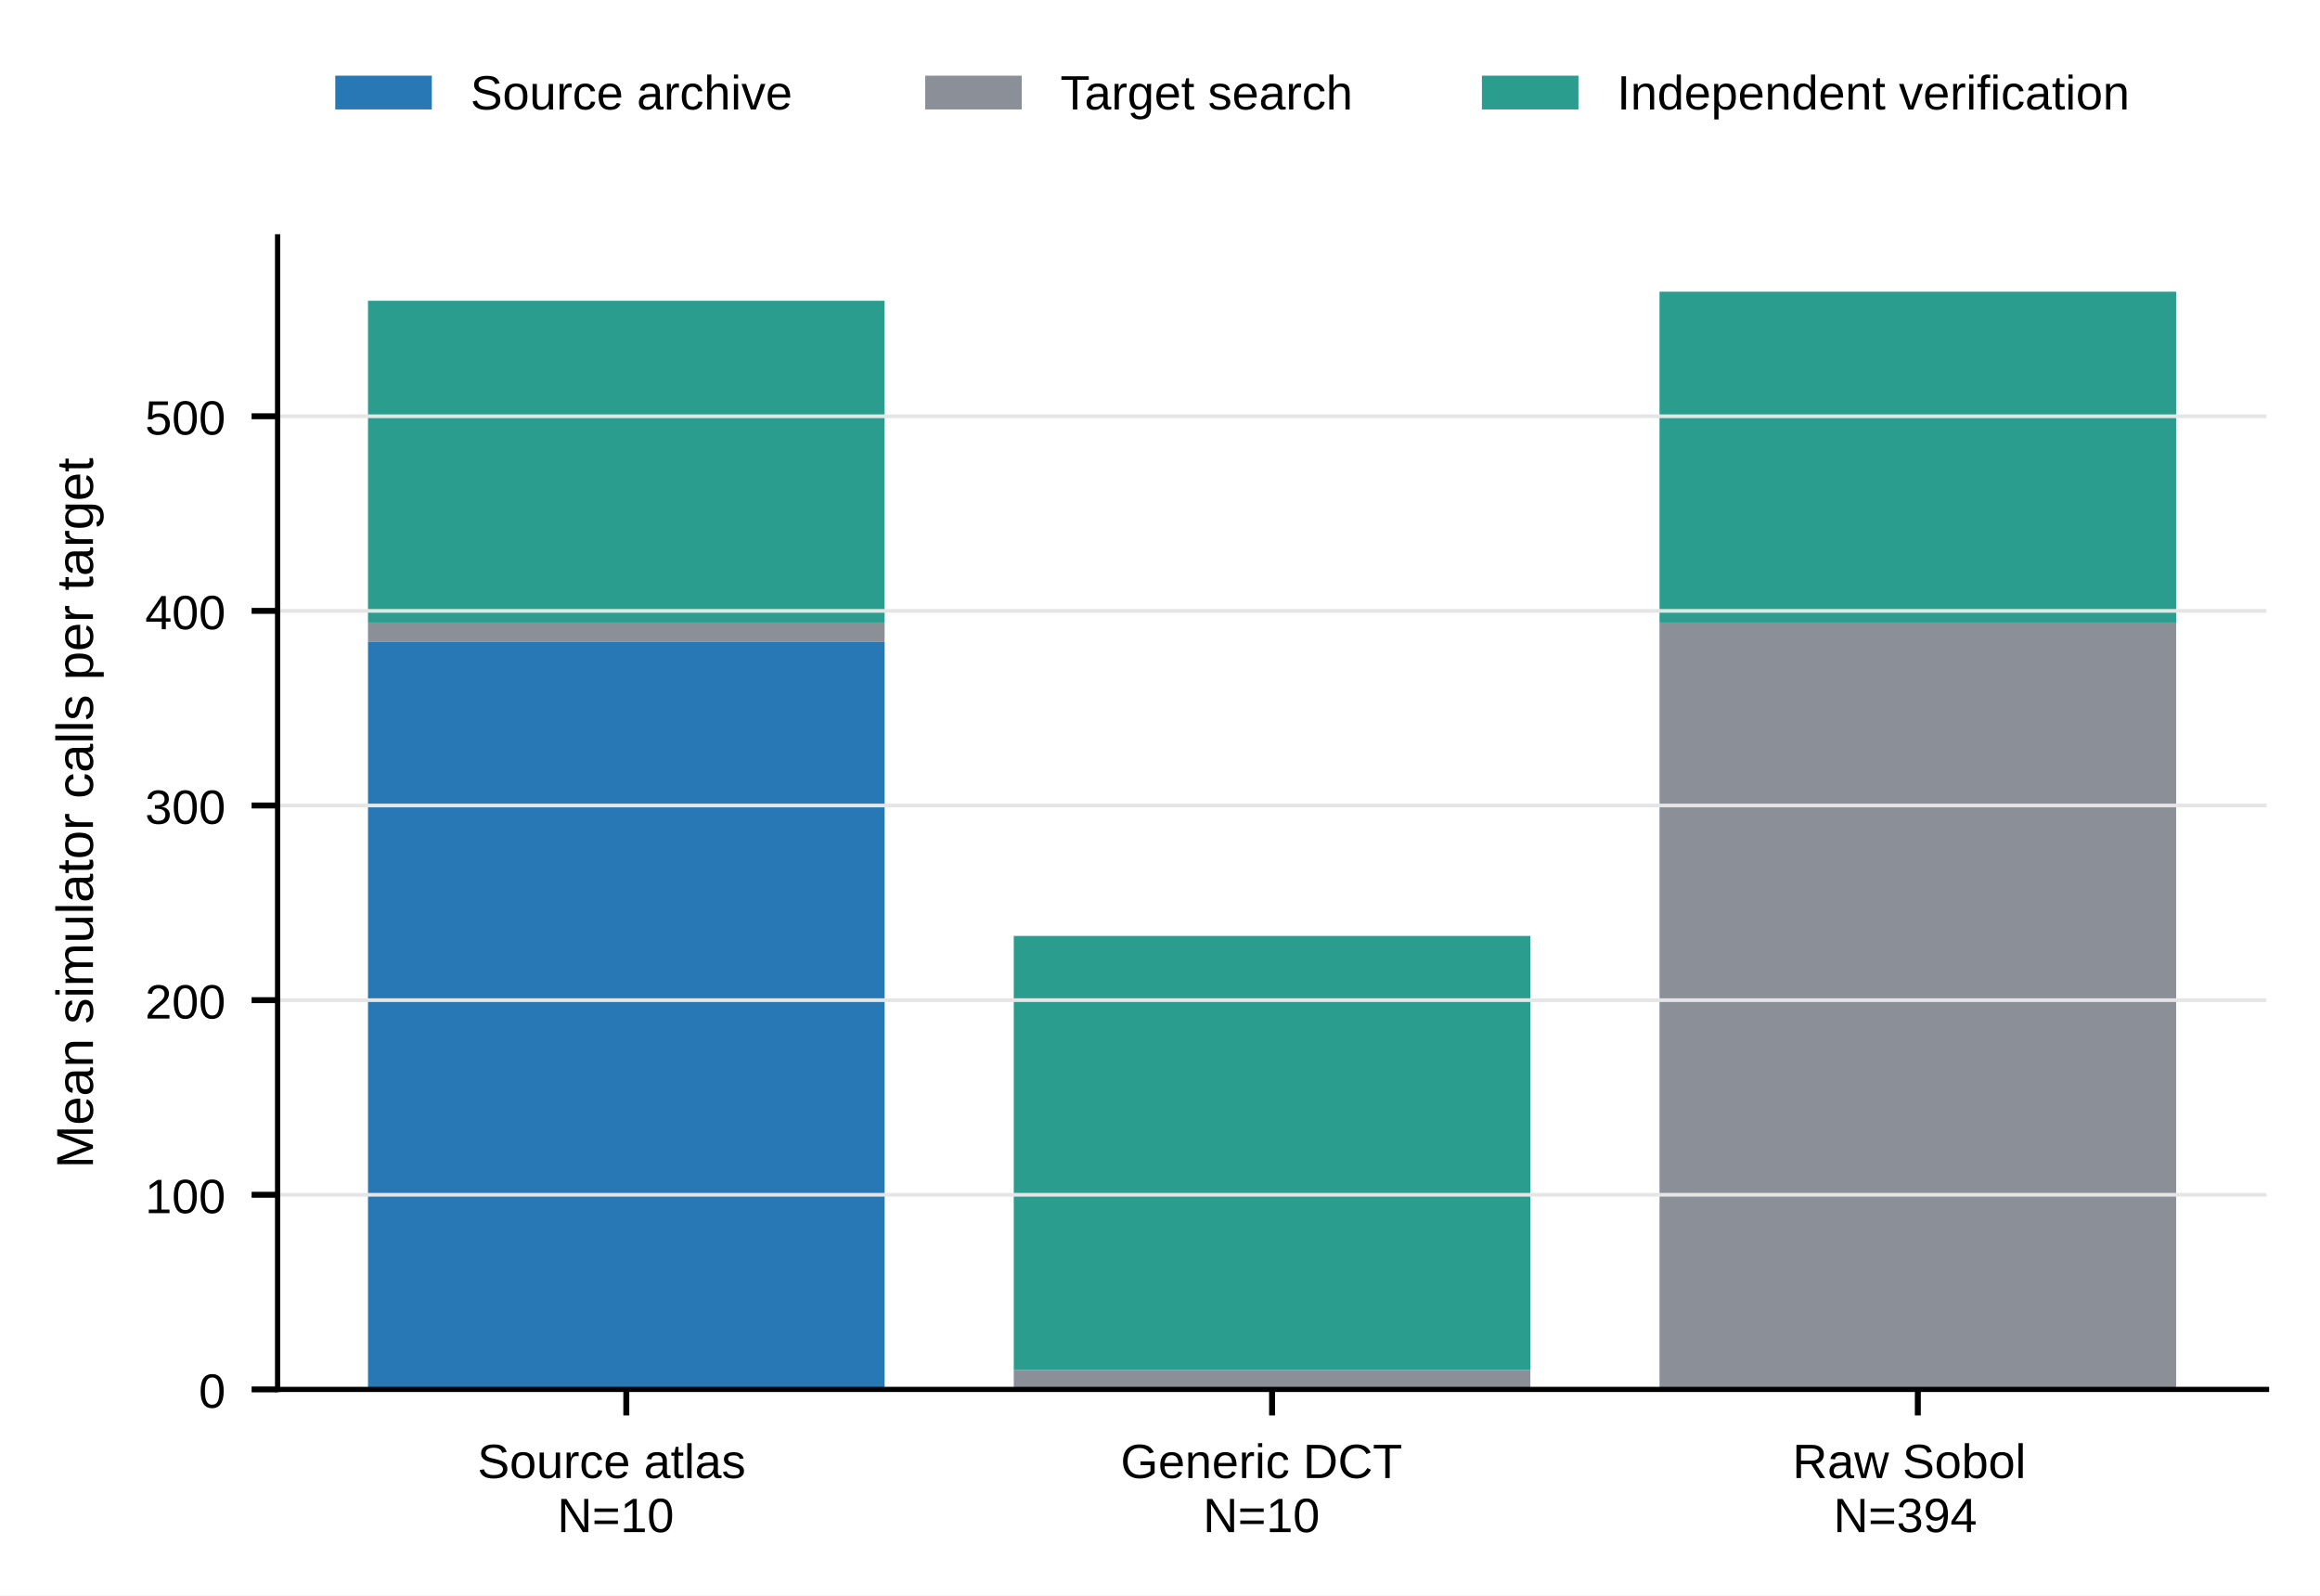
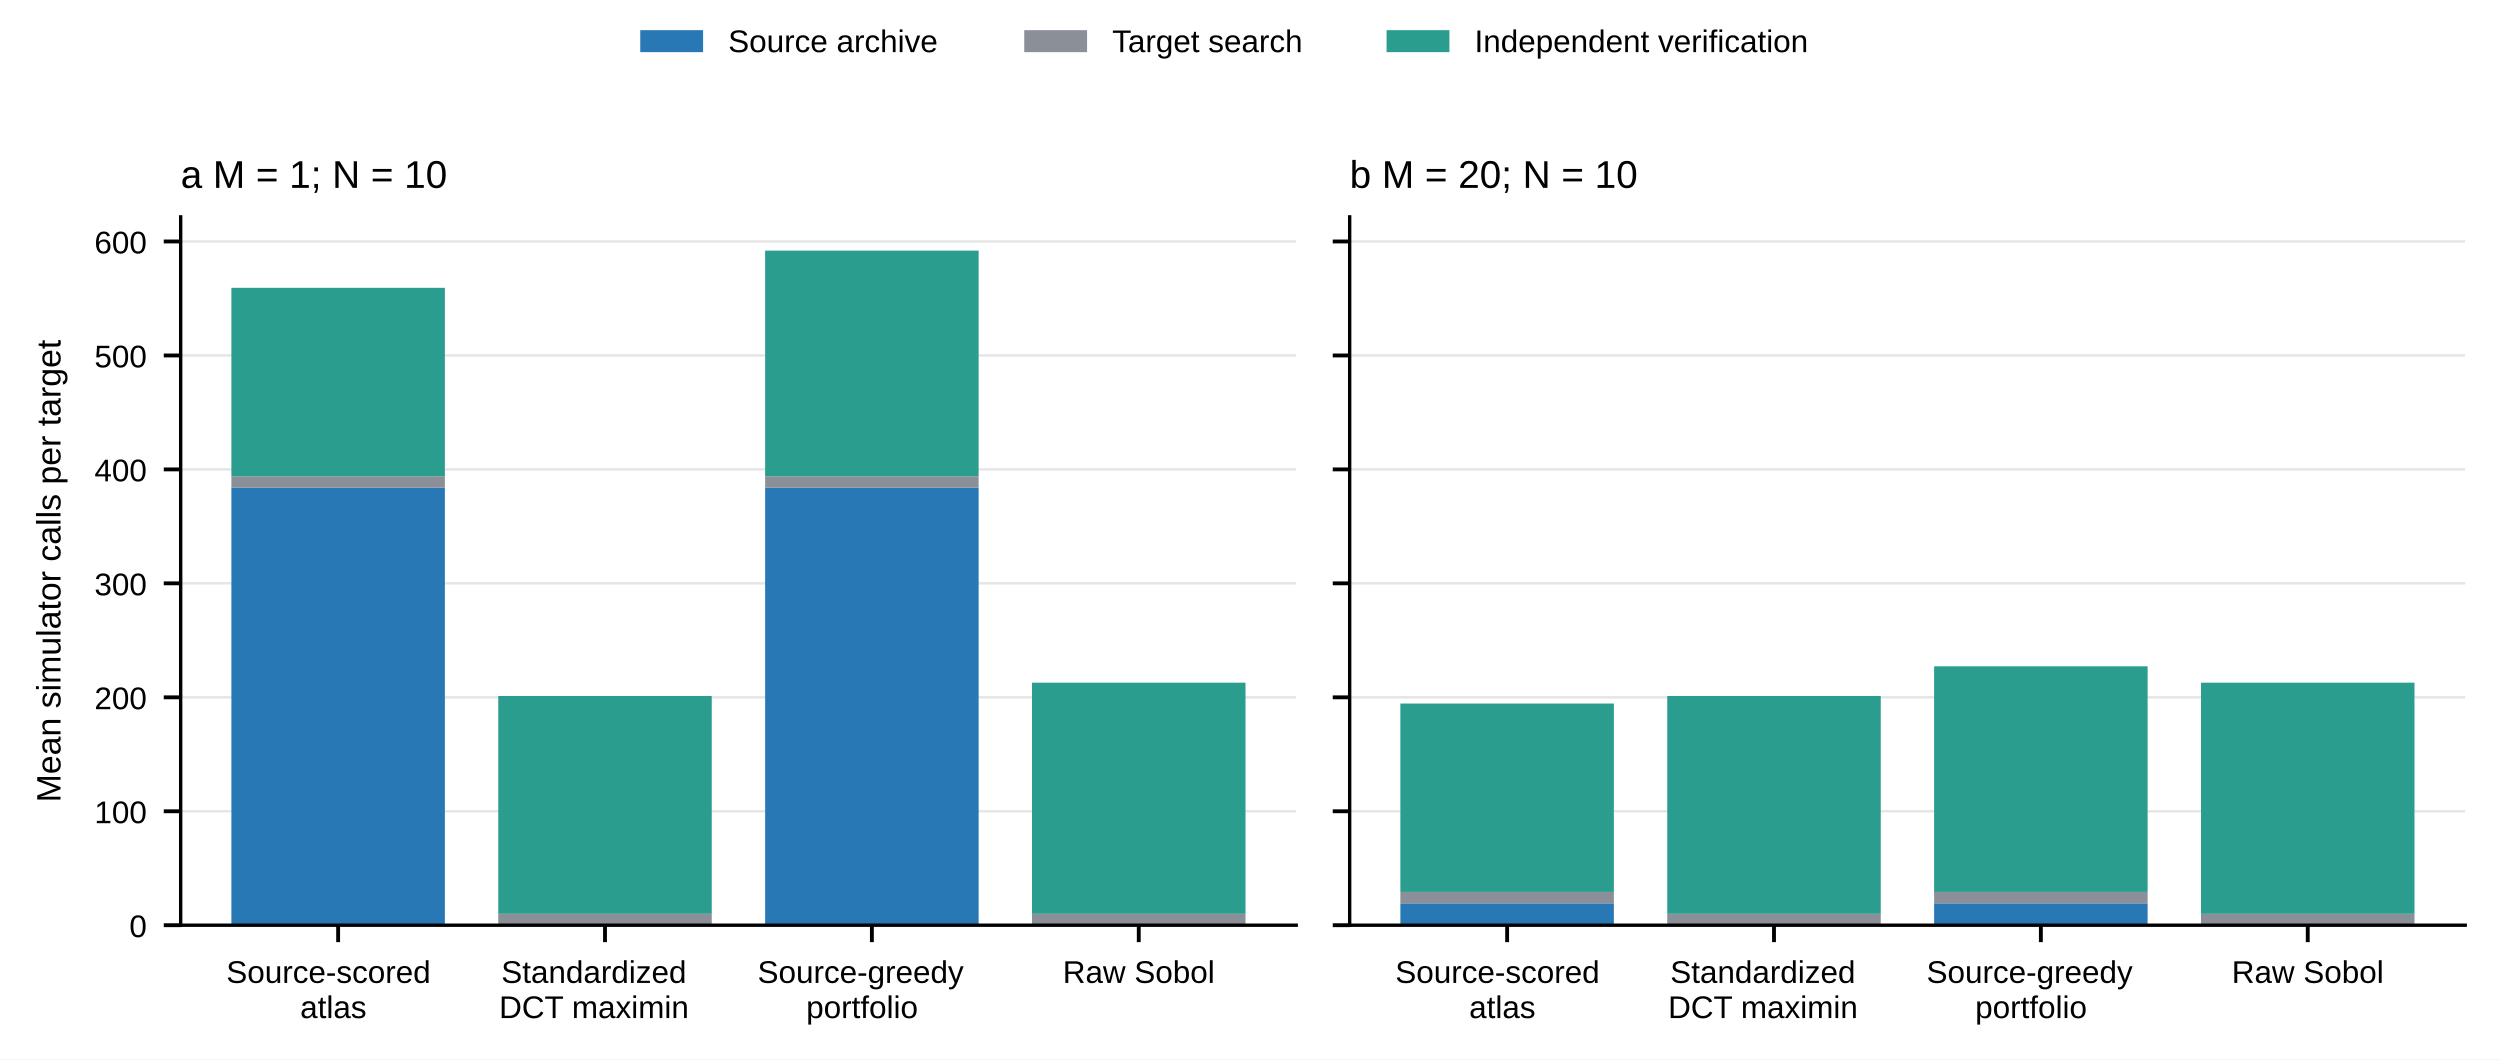
- <svg xmlns="http://www.w3.org/2000/svg" xmlns:xlink="http://www.w3.org/1999/xlink" width="312.422pt" height="214.893pt" viewBox="0 0 312.422 214.893" version="1.1">
+ <svg xmlns="http://www.w3.org/2000/svg" xmlns:xlink="http://www.w3.org/1999/xlink" width="517.242pt" height="219.191pt" viewBox="0 0 517.242 219.191" version="1.1">
  <defs>
    <style type="text/css">*{stroke-linejoin: round; stroke-linecap: butt}</style>
  </defs>
  <g id="figure_1">
    <g id="patch_1">
-       <path d="M 0 214.893 L 312.422 214.893 L 312.422 0 L 0 0 z " style="fill: #ffffff" />
+       <path d="M 0 219.191 L 517.242 219.191 L 517.242 -0 L 0 -0 z " style="fill: #ffffff" />
    </g>
    <g id="axes_1">
      <g id="patch_2">
-         <path d="M 37.382 187.124 L 305.222 187.124 L 305.222 31.892 L 37.382 31.892 z " style="fill: #ffffff" />
-       </g>
-       <g id="patch_3">
-         <path d="M 49.556 187.124 L 119.125 187.124 L 119.125 86.467 L 49.556 86.467 z " clip-path="url(#p972b5b06fc)" style="fill: #2878b5" />
-       </g>
-       <g id="patch_4">
-         <path d="M 136.517 187.124 L 206.086 187.124 L 206.086 187.124 L 136.517 187.124 z " clip-path="url(#p972b5b06fc)" style="fill: #2878b5" />
-       </g>
-       <g id="patch_5">
-         <path d="M 223.478 187.124 L 293.047 187.124 L 293.047 187.124 L 223.478 187.124 z " clip-path="url(#p972b5b06fc)" style="fill: #2878b5" />
-       </g>
-       <g id="patch_6">
-         <path d="M 49.556 86.467 L 119.125 86.467 L 119.125 83.845 L 49.556 83.845 z " clip-path="url(#p972b5b06fc)" style="fill: #8a8f98" />
-       </g>
-       <g id="patch_7">
-         <path d="M 136.517 187.124 L 206.086 187.124 L 206.086 184.502 L 136.517 184.502 z " clip-path="url(#p972b5b06fc)" style="fill: #8a8f98" />
-       </g>
-       <g id="patch_8">
-         <path d="M 223.478 187.124 L 293.047 187.124 L 293.047 83.845 L 223.478 83.845 z " clip-path="url(#p972b5b06fc)" style="fill: #8a8f98" />
-       </g>
-       <g id="patch_9">
-         <path d="M 49.556 83.845 L 119.125 83.845 L 119.125 40.507 L 49.556 40.507 z " clip-path="url(#p972b5b06fc)" style="fill: #2a9d8f" />
-       </g>
-       <g id="patch_10">
-         <path d="M 136.517 184.502 L 206.086 184.502 L 206.086 126.048 L 136.517 126.048 z " clip-path="url(#p972b5b06fc)" style="fill: #2a9d8f" />
-       </g>
-       <g id="patch_11">
-         <path d="M 223.478 83.845 L 293.047 83.845 L 293.047 39.284 L 223.478 39.284 z " clip-path="url(#p972b5b06fc)" style="fill: #2a9d8f" />
+         <path d="M 37.382 191.422 L 268.182 191.422 L 268.182 44.87 L 37.382 44.87 z " style="fill: #ffffff" />
      </g>
      <g id="matplotlib.axis_1">
        <g id="xtick_1">
          <g id="line2d_1">
            <defs>
-               <path id="m2475581986" d="M 0 0 L 0 3.5 " style="stroke: #000000; stroke-width: 0.8" />
+               <path id="m923a320049" d="M 0 0 L 0 3.5 " style="stroke: #000000; stroke-width: 0.8" />
            </defs>
            <g>
-               <use xlink:href="#m2475581986" x="84.341" y="187.124" style="stroke: #000000; stroke-width: 0.8" />
+               <use xlink:href="#m923a320049" x="69.959" y="191.422" style="stroke: #000000; stroke-width: 0.8" />
            </g>
          </g>
          <g id="text_1">
-             <text style="font-size: 6.5px; font-family: 'Arial', 'Helvetica', 'DejaVu Sans', sans-serif" transform="translate(64.2931 199.0627)">Source atlas</text>
-             <text style="font-size: 6.5px; font-family: 'Arial', 'Helvetica', 'DejaVu Sans', sans-serif" transform="translate(75.05009 206.3413)">N=10</text>
+             <text style="font-size: 6.5px; font-family: 'Arial', 'Helvetica', 'DejaVu Sans', sans-serif" transform="translate(46.83028 203.361)">Source-scored</text>
+             <text style="font-size: 6.5px; font-family: 'Arial', 'Helvetica', 'DejaVu Sans', sans-serif" transform="translate(62.10528 210.6396)">atlas</text>
          </g>
        </g>
        <g id="xtick_2">
          <g id="line2d_2">
            <g>
-               <use xlink:href="#m2475581986" x="171.302" y="187.124" style="stroke: #000000; stroke-width: 0.8" />
+               <use xlink:href="#m923a320049" x="125.174" y="191.422" style="stroke: #000000; stroke-width: 0.8" />
            </g>
          </g>
          <g id="text_2">
-             <text style="font-size: 6.5px; font-family: 'Arial', 'Helvetica', 'DejaVu Sans', sans-serif" transform="translate(150.9083 199.0627)">Generic DCT</text>
-             <text style="font-size: 6.5px; font-family: 'Arial', 'Helvetica', 'DejaVu Sans', sans-serif" transform="translate(162.0111 206.3413)">N=10</text>
+             <text style="font-size: 6.5px; font-family: 'Arial', 'Helvetica', 'DejaVu Sans', sans-serif" transform="translate(103.7163 203.361)">Standardized</text>
+             <text style="font-size: 6.5px; font-family: 'Arial', 'Helvetica', 'DejaVu Sans', sans-serif" transform="translate(103.272 210.6396)">DCT maximin</text>
          </g>
        </g>
        <g id="xtick_3">
          <g id="line2d_3">
            <g>
-               <use xlink:href="#m2475581986" x="258.263" y="187.124" style="stroke: #000000; stroke-width: 0.8" />
+               <use xlink:href="#m923a320049" x="180.389" y="191.422" style="stroke: #000000; stroke-width: 0.8" />
            </g>
          </g>
          <g id="text_3">
-             <text style="font-size: 6.5px; font-family: 'Arial', 'Helvetica', 'DejaVu Sans', sans-serif" transform="translate(241.3885 199.0627)">Raw Sobol</text>
-             <text style="font-size: 6.5px; font-family: 'Arial', 'Helvetica', 'DejaVu Sans', sans-serif" transform="translate(246.9044 206.3413)">N=394</text>
+             <text style="font-size: 6.5px; font-family: 'Arial', 'Helvetica', 'DejaVu Sans', sans-serif" transform="translate(156.7429 203.361)">Source-greedy</text>
+             <text style="font-size: 6.5px; font-family: 'Arial', 'Helvetica', 'DejaVu Sans', sans-serif" transform="translate(166.8002 210.6396)">portfolio</text>
+           </g>
+         </g>
+         <g id="xtick_4">
+           <g id="line2d_4">
+             <g>
+               <use xlink:href="#m923a320049" x="235.605" y="191.422" style="stroke: #000000; stroke-width: 0.8" />
+             </g>
+           </g>
+           <g id="text_4">
+             <text style="font-size: 6.5px; font-family: 'Arial', 'Helvetica', 'DejaVu Sans', sans-serif; text-anchor: middle" x="235.605" y="203.361" transform="rotate(-0 235.6045 203.361)">Raw Sobol</text>
          </g>
        </g>
      </g>
      <g id="matplotlib.axis_2">
        <g id="ytick_1">
-           <g id="line2d_4">
-             <path d="M 37.382 187.124 L 305.222 187.124 " clip-path="url(#p972b5b06fc)" style="fill: none; stroke: #e5e5e5; stroke-width: 0.5; stroke-linecap: square" />
-           </g>
          <g id="line2d_5">
+             <path d="M 37.382 191.422 L 268.182 191.422 " clip-path="url(#p875b40d32e)" style="fill: none; stroke: #e5e5e5; stroke-width: 0.5; stroke-linecap: square" />
+           </g>
+           <g id="line2d_6">
            <defs>
-               <path id="mb5e172ba7b" d="M 0 0 L -3.5 0 " style="stroke: #000000; stroke-width: 0.8" />
+               <path id="m6c1cf81703" d="M 0 0 L -3.5 0 " style="stroke: #000000; stroke-width: 0.8" />
            </defs>
            <g>
-               <use xlink:href="#mb5e172ba7b" x="37.382" y="187.124" style="stroke: #000000; stroke-width: 0.8" />
-             </g>
-           </g>
-           <g id="text_4">
-             <text style="font-size: 6.5px; font-family: 'Arial', 'Helvetica', 'DejaVu Sans', sans-serif; text-anchor: end" x="30.382" y="189.593" transform="rotate(-0 30.38156 189.5933)">0</text>
+               <use xlink:href="#m6c1cf81703" x="37.382" y="191.422" style="stroke: #000000; stroke-width: 0.8" />
+             </g>
+           </g>
+           <g id="text_5">
+             <text style="font-size: 6.5px; font-family: 'Arial', 'Helvetica', 'DejaVu Sans', sans-serif; text-anchor: end" x="30.382" y="193.891" transform="rotate(-0 30.38156 193.8915)">0</text>
          </g>
        </g>
        <g id="ytick_2">
-           <g id="line2d_6">
-             <path d="M 37.382 160.911 L 305.222 160.911 " clip-path="url(#p972b5b06fc)" style="fill: none; stroke: #e5e5e5; stroke-width: 0.5; stroke-linecap: square" />
-           </g>
          <g id="line2d_7">
-             <g>
-               <use xlink:href="#mb5e172ba7b" x="37.382" y="160.911" style="stroke: #000000; stroke-width: 0.8" />
-             </g>
-           </g>
-           <g id="text_5">
-             <text style="font-size: 6.5px; font-family: 'Arial', 'Helvetica', 'DejaVu Sans', sans-serif; text-anchor: end" x="30.382" y="163.38" transform="rotate(-0 30.38156 163.3805)">100</text>
+             <path d="M 37.382 167.845 L 268.182 167.845 " clip-path="url(#p875b40d32e)" style="fill: none; stroke: #e5e5e5; stroke-width: 0.5; stroke-linecap: square" />
+           </g>
+           <g id="line2d_8">
+             <g>
+               <use xlink:href="#m6c1cf81703" x="37.382" y="167.845" style="stroke: #000000; stroke-width: 0.8" />
+             </g>
+           </g>
+           <g id="text_6">
+             <text style="font-size: 6.5px; font-family: 'Arial', 'Helvetica', 'DejaVu Sans', sans-serif; text-anchor: end" x="30.382" y="170.315" transform="rotate(-0 30.38156 170.3149)">100</text>
          </g>
        </g>
        <g id="ytick_3">
-           <g id="line2d_8">
-             <path d="M 37.382 134.698 L 305.222 134.698 " clip-path="url(#p972b5b06fc)" style="fill: none; stroke: #e5e5e5; stroke-width: 0.5; stroke-linecap: square" />
-           </g>
          <g id="line2d_9">
-             <g>
-               <use xlink:href="#mb5e172ba7b" x="37.382" y="134.698" style="stroke: #000000; stroke-width: 0.8" />
-             </g>
-           </g>
-           <g id="text_6">
-             <text style="font-size: 6.5px; font-family: 'Arial', 'Helvetica', 'DejaVu Sans', sans-serif; text-anchor: end" x="30.382" y="137.168" transform="rotate(-0 30.38156 137.1677)">200</text>
+             <path d="M 37.382 144.269 L 268.182 144.269 " clip-path="url(#p875b40d32e)" style="fill: none; stroke: #e5e5e5; stroke-width: 0.5; stroke-linecap: square" />
+           </g>
+           <g id="line2d_10">
+             <g>
+               <use xlink:href="#m6c1cf81703" x="37.382" y="144.269" style="stroke: #000000; stroke-width: 0.8" />
+             </g>
+           </g>
+           <g id="text_7">
+             <text style="font-size: 6.5px; font-family: 'Arial', 'Helvetica', 'DejaVu Sans', sans-serif; text-anchor: end" x="30.382" y="146.738" transform="rotate(-0 30.38156 146.7383)">200</text>
          </g>
        </g>
        <g id="ytick_4">
-           <g id="line2d_10">
-             <path d="M 37.382 108.485 L 305.222 108.485 " clip-path="url(#p972b5b06fc)" style="fill: none; stroke: #e5e5e5; stroke-width: 0.5; stroke-linecap: square" />
-           </g>
          <g id="line2d_11">
-             <g>
-               <use xlink:href="#mb5e172ba7b" x="37.382" y="108.485" style="stroke: #000000; stroke-width: 0.8" />
-             </g>
-           </g>
-           <g id="text_7">
-             <text style="font-size: 6.5px; font-family: 'Arial', 'Helvetica', 'DejaVu Sans', sans-serif; text-anchor: end" x="30.382" y="110.955" transform="rotate(-0 30.38156 110.955)">300</text>
+             <path d="M 37.382 120.692 L 268.182 120.692 " clip-path="url(#p875b40d32e)" style="fill: none; stroke: #e5e5e5; stroke-width: 0.5; stroke-linecap: square" />
+           </g>
+           <g id="line2d_12">
+             <g>
+               <use xlink:href="#m6c1cf81703" x="37.382" y="120.692" style="stroke: #000000; stroke-width: 0.8" />
+             </g>
+           </g>
+           <g id="text_8">
+             <text style="font-size: 6.5px; font-family: 'Arial', 'Helvetica', 'DejaVu Sans', sans-serif; text-anchor: end" x="30.382" y="123.162" transform="rotate(-0 30.38156 123.1618)">300</text>
          </g>
        </g>
        <g id="ytick_5">
-           <g id="line2d_12">
-             <path d="M 37.382 82.273 L 305.222 82.273 " clip-path="url(#p972b5b06fc)" style="fill: none; stroke: #e5e5e5; stroke-width: 0.5; stroke-linecap: square" />
-           </g>
          <g id="line2d_13">
-             <g>
-               <use xlink:href="#mb5e172ba7b" x="37.382" y="82.273" style="stroke: #000000; stroke-width: 0.8" />
-             </g>
-           </g>
-           <g id="text_8">
-             <text style="font-size: 6.5px; font-family: 'Arial', 'Helvetica', 'DejaVu Sans', sans-serif; text-anchor: end" x="30.382" y="84.742" transform="rotate(-0 30.38156 84.74219)">400</text>
+             <path d="M 37.382 97.116 L 268.182 97.116 " clip-path="url(#p875b40d32e)" style="fill: none; stroke: #e5e5e5; stroke-width: 0.5; stroke-linecap: square" />
+           </g>
+           <g id="line2d_14">
+             <g>
+               <use xlink:href="#m6c1cf81703" x="37.382" y="97.116" style="stroke: #000000; stroke-width: 0.8" />
+             </g>
+           </g>
+           <g id="text_9">
+             <text style="font-size: 6.5px; font-family: 'Arial', 'Helvetica', 'DejaVu Sans', sans-serif; text-anchor: end" x="30.382" y="99.585" transform="rotate(-0 30.38156 99.58519)">400</text>
          </g>
        </g>
        <g id="ytick_6">
-           <g id="line2d_14">
-             <path d="M 37.382 56.06 L 305.222 56.06 " clip-path="url(#p972b5b06fc)" style="fill: none; stroke: #e5e5e5; stroke-width: 0.5; stroke-linecap: square" />
-           </g>
          <g id="line2d_15">
-             <g>
-               <use xlink:href="#mb5e172ba7b" x="37.382" y="56.06" style="stroke: #000000; stroke-width: 0.8" />
-             </g>
-           </g>
-           <g id="text_9">
-             <text style="font-size: 6.5px; font-family: 'Arial', 'Helvetica', 'DejaVu Sans', sans-serif; text-anchor: end" x="30.382" y="58.529" transform="rotate(-0 30.38156 58.52942)">500</text>
-           </g>
-         </g>
-         <g id="text_10">
-           <text style="font-size: 7px; font-family: 'Arial', 'Helvetica', 'DejaVu Sans', sans-serif; text-anchor: middle" x="12.519" y="109.508" transform="rotate(-90 12.51891 109.5078)">Mean simulator calls per target</text>
-         </g>
+             <path d="M 37.382 73.539 L 268.182 73.539 " clip-path="url(#p875b40d32e)" style="fill: none; stroke: #e5e5e5; stroke-width: 0.5; stroke-linecap: square" />
+           </g>
+           <g id="line2d_16">
+             <g>
+               <use xlink:href="#m6c1cf81703" x="37.382" y="73.539" style="stroke: #000000; stroke-width: 0.8" />
+             </g>
+           </g>
+           <g id="text_10">
+             <text style="font-size: 6.5px; font-family: 'Arial', 'Helvetica', 'DejaVu Sans', sans-serif; text-anchor: end" x="30.382" y="76.009" transform="rotate(-0 30.38156 76.00861)">500</text>
+           </g>
+         </g>
+         <g id="ytick_7">
+           <g id="line2d_17">
+             <path d="M 37.382 49.963 L 268.182 49.963 " clip-path="url(#p875b40d32e)" style="fill: none; stroke: #e5e5e5; stroke-width: 0.5; stroke-linecap: square" />
+           </g>
+           <g id="line2d_18">
+             <g>
+               <use xlink:href="#m6c1cf81703" x="37.382" y="49.963" style="stroke: #000000; stroke-width: 0.8" />
+             </g>
+           </g>
+           <g id="text_11">
+             <text style="font-size: 6.5px; font-family: 'Arial', 'Helvetica', 'DejaVu Sans', sans-serif; text-anchor: end" x="30.382" y="52.432" transform="rotate(-0 30.38156 52.43203)">600</text>
+           </g>
+         </g>
+         <g id="text_12">
+           <text style="font-size: 7px; font-family: 'Arial', 'Helvetica', 'DejaVu Sans', sans-serif; text-anchor: middle" x="12.519" y="118.146" transform="rotate(-90 12.51891 118.146)">Mean simulator calls per target</text>
+         </g>
+       </g>
+       <g id="patch_3">
+         <path d="M 47.872 191.422 L 92.045 191.422 L 92.045 100.888 L 47.872 100.888 z " clip-path="url(#p875b40d32e)" style="fill: #2878b5" />
+       </g>
+       <g id="patch_4">
+         <path d="M 103.088 191.422 L 147.26 191.422 L 147.26 191.422 L 103.088 191.422 z " clip-path="url(#p875b40d32e)" style="fill: #2878b5" />
+       </g>
+       <g id="patch_5">
+         <path d="M 158.303 191.422 L 202.475 191.422 L 202.475 100.888 L 158.303 100.888 z " clip-path="url(#p875b40d32e)" style="fill: #2878b5" />
+       </g>
+       <g id="patch_6">
+         <path d="M 213.518 191.422 L 257.691 191.422 L 257.691 191.422 L 213.518 191.422 z " clip-path="url(#p875b40d32e)" style="fill: #2878b5" />
+       </g>
+       <g id="patch_7">
+         <path d="M 47.872 100.888 L 92.045 100.888 L 92.045 98.53 L 47.872 98.53 z " clip-path="url(#p875b40d32e)" style="fill: #8a8f98" />
+       </g>
+       <g id="patch_8">
+         <path d="M 103.088 191.422 L 147.26 191.422 L 147.26 189.064 L 103.088 189.064 z " clip-path="url(#p875b40d32e)" style="fill: #8a8f98" />
+       </g>
+       <g id="patch_9">
+         <path d="M 158.303 100.888 L 202.475 100.888 L 202.475 98.53 L 158.303 98.53 z " clip-path="url(#p875b40d32e)" style="fill: #8a8f98" />
+       </g>
+       <g id="patch_10">
+         <path d="M 213.518 191.422 L 257.691 191.422 L 257.691 189.064 L 213.518 189.064 z " clip-path="url(#p875b40d32e)" style="fill: #8a8f98" />
+       </g>
+       <g id="patch_11">
+         <path d="M 47.872 98.53 L 92.045 98.53 L 92.045 59.55 L 47.872 59.55 z " clip-path="url(#p875b40d32e)" style="fill: #2a9d8f" />
      </g>
      <g id="patch_12">
-         <path d="M 37.382 187.124 L 37.382 31.892 " style="fill: none; stroke: #000000; stroke-width: 0.7; stroke-linejoin: miter; stroke-linecap: square" />
+         <path d="M 103.088 189.064 L 147.26 189.064 L 147.26 143.994 L 103.088 143.994 z " clip-path="url(#p875b40d32e)" style="fill: #2a9d8f" />
      </g>
      <g id="patch_13">
-         <path d="M 37.382 187.124 L 305.222 187.124 " style="fill: none; stroke: #000000; stroke-width: 0.7; stroke-linejoin: miter; stroke-linecap: square" />
-       </g>
-       <g id="legend_1">
-         <g id="patch_14">
-           <path d="M 45.149 14.739 L 58.149 14.739 L 58.149 10.189 L 45.149 10.189 z " style="fill: #2878b5" />
-         </g>
-         <g id="text_11">
-           <text style="font-size: 6.5px; font-family: 'Arial', 'Helvetica', 'DejaVu Sans', sans-serif; text-anchor: start" x="63.349" y="14.739" transform="rotate(-0 63.34926 14.73898)">Source archive</text>
-         </g>
-         <g id="patch_15">
-           <path d="M 124.592 14.739 L 137.592 14.739 L 137.592 10.189 L 124.592 10.189 z " style="fill: #8a8f98" />
-         </g>
-         <g id="text_12">
-           <text style="font-size: 6.5px; font-family: 'Arial', 'Helvetica', 'DejaVu Sans', sans-serif; text-anchor: start" x="142.792" y="14.739" transform="rotate(-0 142.7925 14.73898)">Target search</text>
-         </g>
-         <g id="patch_16">
-           <path d="M 199.56 14.739 L 212.56 14.739 L 212.56 10.189 L 199.56 10.189 z " style="fill: #2a9d8f" />
-         </g>
-         <g id="text_13">
-           <text style="font-size: 6.5px; font-family: 'Arial', 'Helvetica', 'DejaVu Sans', sans-serif; text-anchor: start" x="217.76" y="14.739" transform="rotate(-0 217.7598 14.73898)">Independent verification</text>
-         </g>
+         <path d="M 158.303 98.53 L 202.475 98.53 L 202.475 51.849 L 158.303 51.849 z " clip-path="url(#p875b40d32e)" style="fill: #2a9d8f" />
+       </g>
+       <g id="patch_14">
+         <path d="M 213.518 189.064 L 257.691 189.064 L 257.691 141.243 L 213.518 141.243 z " clip-path="url(#p875b40d32e)" style="fill: #2a9d8f" />
+       </g>
+       <g id="patch_15">
+         <path d="M 37.382 191.422 L 37.382 44.87 " style="fill: none; stroke: #000000; stroke-width: 0.7; stroke-linejoin: miter; stroke-linecap: square" />
+       </g>
+       <g id="patch_16">
+         <path d="M 37.382 191.422 L 268.182 191.422 " style="fill: none; stroke: #000000; stroke-width: 0.7; stroke-linejoin: miter; stroke-linecap: square" />
+       </g>
+       <g id="text_13">
+         <text style="font-size: 8px; font-family: 'Arial', 'Helvetica', 'DejaVu Sans', sans-serif; text-anchor: start" x="37.382" y="38.87" transform="rotate(-0 37.38156 38.87)">a  M = 1; N = 10</text>
+       </g>
+     </g>
+     <g id="axes_2">
+       <g id="patch_17">
+         <path d="M 279.242 191.422 L 510.042 191.422 L 510.042 44.87 L 279.242 44.87 z " style="fill: #ffffff" />
+       </g>
+       <g id="matplotlib.axis_3">
+         <g id="xtick_5">
+           <g id="line2d_19">
+             <g>
+               <use xlink:href="#m923a320049" x="311.819" y="191.422" style="stroke: #000000; stroke-width: 0.8" />
+             </g>
+           </g>
+           <g id="text_14">
+             <text style="font-size: 6.5px; font-family: 'Arial', 'Helvetica', 'DejaVu Sans', sans-serif" transform="translate(288.6903 203.361)">Source-scored</text>
+             <text style="font-size: 6.5px; font-family: 'Arial', 'Helvetica', 'DejaVu Sans', sans-serif" transform="translate(303.9653 210.6396)">atlas</text>
+           </g>
+         </g>
+         <g id="xtick_6">
+           <g id="line2d_20">
+             <g>
+               <use xlink:href="#m923a320049" x="367.034" y="191.422" style="stroke: #000000; stroke-width: 0.8" />
+             </g>
+           </g>
+           <g id="text_15">
+             <text style="font-size: 6.5px; font-family: 'Arial', 'Helvetica', 'DejaVu Sans', sans-serif" transform="translate(345.5763 203.361)">Standardized</text>
+             <text style="font-size: 6.5px; font-family: 'Arial', 'Helvetica', 'DejaVu Sans', sans-serif" transform="translate(345.132 210.6396)">DCT maximin</text>
+           </g>
+         </g>
+         <g id="xtick_7">
+           <g id="line2d_21">
+             <g>
+               <use xlink:href="#m923a320049" x="422.249" y="191.422" style="stroke: #000000; stroke-width: 0.8" />
+             </g>
+           </g>
+           <g id="text_16">
+             <text style="font-size: 6.5px; font-family: 'Arial', 'Helvetica', 'DejaVu Sans', sans-serif" transform="translate(398.6029 203.361)">Source-greedy</text>
+             <text style="font-size: 6.5px; font-family: 'Arial', 'Helvetica', 'DejaVu Sans', sans-serif" transform="translate(408.6602 210.6396)">portfolio</text>
+           </g>
+         </g>
+         <g id="xtick_8">
+           <g id="line2d_22">
+             <g>
+               <use xlink:href="#m923a320049" x="477.465" y="191.422" style="stroke: #000000; stroke-width: 0.8" />
+             </g>
+           </g>
+           <g id="text_17">
+             <text style="font-size: 6.5px; font-family: 'Arial', 'Helvetica', 'DejaVu Sans', sans-serif; text-anchor: middle" x="477.465" y="203.361" transform="rotate(-0 477.4645 203.361)">Raw Sobol</text>
+           </g>
+         </g>
+       </g>
+       <g id="matplotlib.axis_4">
+         <g id="ytick_8">
+           <g id="line2d_23">
+             <path d="M 279.242 191.422 L 510.042 191.422 " clip-path="url(#p8dbb0b017b)" style="fill: none; stroke: #e5e5e5; stroke-width: 0.5; stroke-linecap: square" />
+           </g>
+           <g id="line2d_24">
+             <g>
+               <use xlink:href="#m6c1cf81703" x="279.242" y="191.422" style="stroke: #000000; stroke-width: 0.8" />
+             </g>
+           </g>
+         </g>
+         <g id="ytick_9">
+           <g id="line2d_25">
+             <path d="M 279.242 167.845 L 510.042 167.845 " clip-path="url(#p8dbb0b017b)" style="fill: none; stroke: #e5e5e5; stroke-width: 0.5; stroke-linecap: square" />
+           </g>
+           <g id="line2d_26">
+             <g>
+               <use xlink:href="#m6c1cf81703" x="279.242" y="167.845" style="stroke: #000000; stroke-width: 0.8" />
+             </g>
+           </g>
+         </g>
+         <g id="ytick_10">
+           <g id="line2d_27">
+             <path d="M 279.242 144.269 L 510.042 144.269 " clip-path="url(#p8dbb0b017b)" style="fill: none; stroke: #e5e5e5; stroke-width: 0.5; stroke-linecap: square" />
+           </g>
+           <g id="line2d_28">
+             <g>
+               <use xlink:href="#m6c1cf81703" x="279.242" y="144.269" style="stroke: #000000; stroke-width: 0.8" />
+             </g>
+           </g>
+         </g>
+         <g id="ytick_11">
+           <g id="line2d_29">
+             <path d="M 279.242 120.692 L 510.042 120.692 " clip-path="url(#p8dbb0b017b)" style="fill: none; stroke: #e5e5e5; stroke-width: 0.5; stroke-linecap: square" />
+           </g>
+           <g id="line2d_30">
+             <g>
+               <use xlink:href="#m6c1cf81703" x="279.242" y="120.692" style="stroke: #000000; stroke-width: 0.8" />
+             </g>
+           </g>
+         </g>
+         <g id="ytick_12">
+           <g id="line2d_31">
+             <path d="M 279.242 97.116 L 510.042 97.116 " clip-path="url(#p8dbb0b017b)" style="fill: none; stroke: #e5e5e5; stroke-width: 0.5; stroke-linecap: square" />
+           </g>
+           <g id="line2d_32">
+             <g>
+               <use xlink:href="#m6c1cf81703" x="279.242" y="97.116" style="stroke: #000000; stroke-width: 0.8" />
+             </g>
+           </g>
+         </g>
+         <g id="ytick_13">
+           <g id="line2d_33">
+             <path d="M 279.242 73.539 L 510.042 73.539 " clip-path="url(#p8dbb0b017b)" style="fill: none; stroke: #e5e5e5; stroke-width: 0.5; stroke-linecap: square" />
+           </g>
+           <g id="line2d_34">
+             <g>
+               <use xlink:href="#m6c1cf81703" x="279.242" y="73.539" style="stroke: #000000; stroke-width: 0.8" />
+             </g>
+           </g>
+         </g>
+         <g id="ytick_14">
+           <g id="line2d_35">
+             <path d="M 279.242 49.963 L 510.042 49.963 " clip-path="url(#p8dbb0b017b)" style="fill: none; stroke: #e5e5e5; stroke-width: 0.5; stroke-linecap: square" />
+           </g>
+           <g id="line2d_36">
+             <g>
+               <use xlink:href="#m6c1cf81703" x="279.242" y="49.963" style="stroke: #000000; stroke-width: 0.8" />
+             </g>
+           </g>
+         </g>
+       </g>
+       <g id="patch_18">
+         <path d="M 289.732 191.422 L 333.905 191.422 L 333.905 186.895 L 289.732 186.895 z " clip-path="url(#p8dbb0b017b)" style="fill: #2878b5" />
+       </g>
+       <g id="patch_19">
+         <path d="M 344.948 191.422 L 389.12 191.422 L 389.12 191.422 L 344.948 191.422 z " clip-path="url(#p8dbb0b017b)" style="fill: #2878b5" />
+       </g>
+       <g id="patch_20">
+         <path d="M 400.163 191.422 L 444.335 191.422 L 444.335 186.895 L 400.163 186.895 z " clip-path="url(#p8dbb0b017b)" style="fill: #2878b5" />
+       </g>
+       <g id="patch_21">
+         <path d="M 455.378 191.422 L 499.551 191.422 L 499.551 191.422 L 455.378 191.422 z " clip-path="url(#p8dbb0b017b)" style="fill: #2878b5" />
+       </g>
+       <g id="patch_22">
+         <path d="M 289.732 186.895 L 333.905 186.895 L 333.905 184.538 L 289.732 184.538 z " clip-path="url(#p8dbb0b017b)" style="fill: #8a8f98" />
+       </g>
+       <g id="patch_23">
+         <path d="M 344.948 191.422 L 389.12 191.422 L 389.12 189.064 L 344.948 189.064 z " clip-path="url(#p8dbb0b017b)" style="fill: #8a8f98" />
+       </g>
+       <g id="patch_24">
+         <path d="M 400.163 186.895 L 444.335 186.895 L 444.335 184.538 L 400.163 184.538 z " clip-path="url(#p8dbb0b017b)" style="fill: #8a8f98" />
+       </g>
+       <g id="patch_25">
+         <path d="M 455.378 191.422 L 499.551 191.422 L 499.551 189.064 L 455.378 189.064 z " clip-path="url(#p8dbb0b017b)" style="fill: #8a8f98" />
+       </g>
+       <g id="patch_26">
+         <path d="M 289.732 184.538 L 333.905 184.538 L 333.905 145.558 L 289.732 145.558 z " clip-path="url(#p8dbb0b017b)" style="fill: #2a9d8f" />
+       </g>
+       <g id="patch_27">
+         <path d="M 344.948 189.064 L 389.12 189.064 L 389.12 143.994 L 344.948 143.994 z " clip-path="url(#p8dbb0b017b)" style="fill: #2a9d8f" />
+       </g>
+       <g id="patch_28">
+         <path d="M 400.163 184.538 L 444.335 184.538 L 444.335 137.856 L 400.163 137.856 z " clip-path="url(#p8dbb0b017b)" style="fill: #2a9d8f" />
+       </g>
+       <g id="patch_29">
+         <path d="M 455.378 189.064 L 499.551 189.064 L 499.551 141.243 L 455.378 141.243 z " clip-path="url(#p8dbb0b017b)" style="fill: #2a9d8f" />
+       </g>
+       <g id="patch_30">
+         <path d="M 279.242 191.422 L 279.242 44.87 " style="fill: none; stroke: #000000; stroke-width: 0.7; stroke-linejoin: miter; stroke-linecap: square" />
+       </g>
+       <g id="patch_31">
+         <path d="M 279.242 191.422 L 510.042 191.422 " style="fill: none; stroke: #000000; stroke-width: 0.7; stroke-linejoin: miter; stroke-linecap: square" />
+       </g>
+       <g id="text_18">
+         <text style="font-size: 8px; font-family: 'Arial', 'Helvetica', 'DejaVu Sans', sans-serif; text-anchor: start" x="279.242" y="38.87" transform="rotate(-0 279.2416 38.87)">b  M = 20; N = 10</text>
+       </g>
+     </g>
+     <g id="legend_1">
+       <g id="patch_32">
+         <path d="M 132.468 10.789 L 145.468 10.789 L 145.468 6.239 L 132.468 6.239 z " style="fill: #2878b5" />
+       </g>
+       <g id="text_19">
+         <text style="font-size: 6.5px; font-family: 'Arial', 'Helvetica', 'DejaVu Sans', sans-serif; text-anchor: start" x="150.668" y="10.789" transform="rotate(-0 150.6685 10.78898)">Source archive</text>
+       </g>
+       <g id="patch_33">
+         <path d="M 211.912 10.789 L 224.912 10.789 L 224.912 6.239 L 211.912 6.239 z " style="fill: #8a8f98" />
+       </g>
+       <g id="text_20">
+         <text style="font-size: 6.5px; font-family: 'Arial', 'Helvetica', 'DejaVu Sans', sans-serif; text-anchor: start" x="230.112" y="10.789" transform="rotate(-0 230.1117 10.78898)">Target search</text>
+       </g>
+       <g id="patch_34">
+         <path d="M 286.879 10.789 L 299.879 10.789 L 299.879 6.239 L 286.879 6.239 z " style="fill: #2a9d8f" />
+       </g>
+       <g id="text_21">
+         <text style="font-size: 6.5px; font-family: 'Arial', 'Helvetica', 'DejaVu Sans', sans-serif; text-anchor: start" x="305.079" y="10.789" transform="rotate(-0 305.079 10.78898)">Independent verification</text>
      </g>
    </g>
  </g>
  <defs>
-     <clipPath id="p972b5b06fc">
-       <rect x="37.382" y="31.892" width="267.84" height="155.232" />
+     <clipPath id="p875b40d32e">
+       <rect x="37.382" y="44.87" width="230.8" height="146.552" />
+     </clipPath>
+     <clipPath id="p8dbb0b017b">
+       <rect x="279.242" y="44.87" width="230.8" height="146.552" />
    </clipPath>
  </defs>
</svg>
